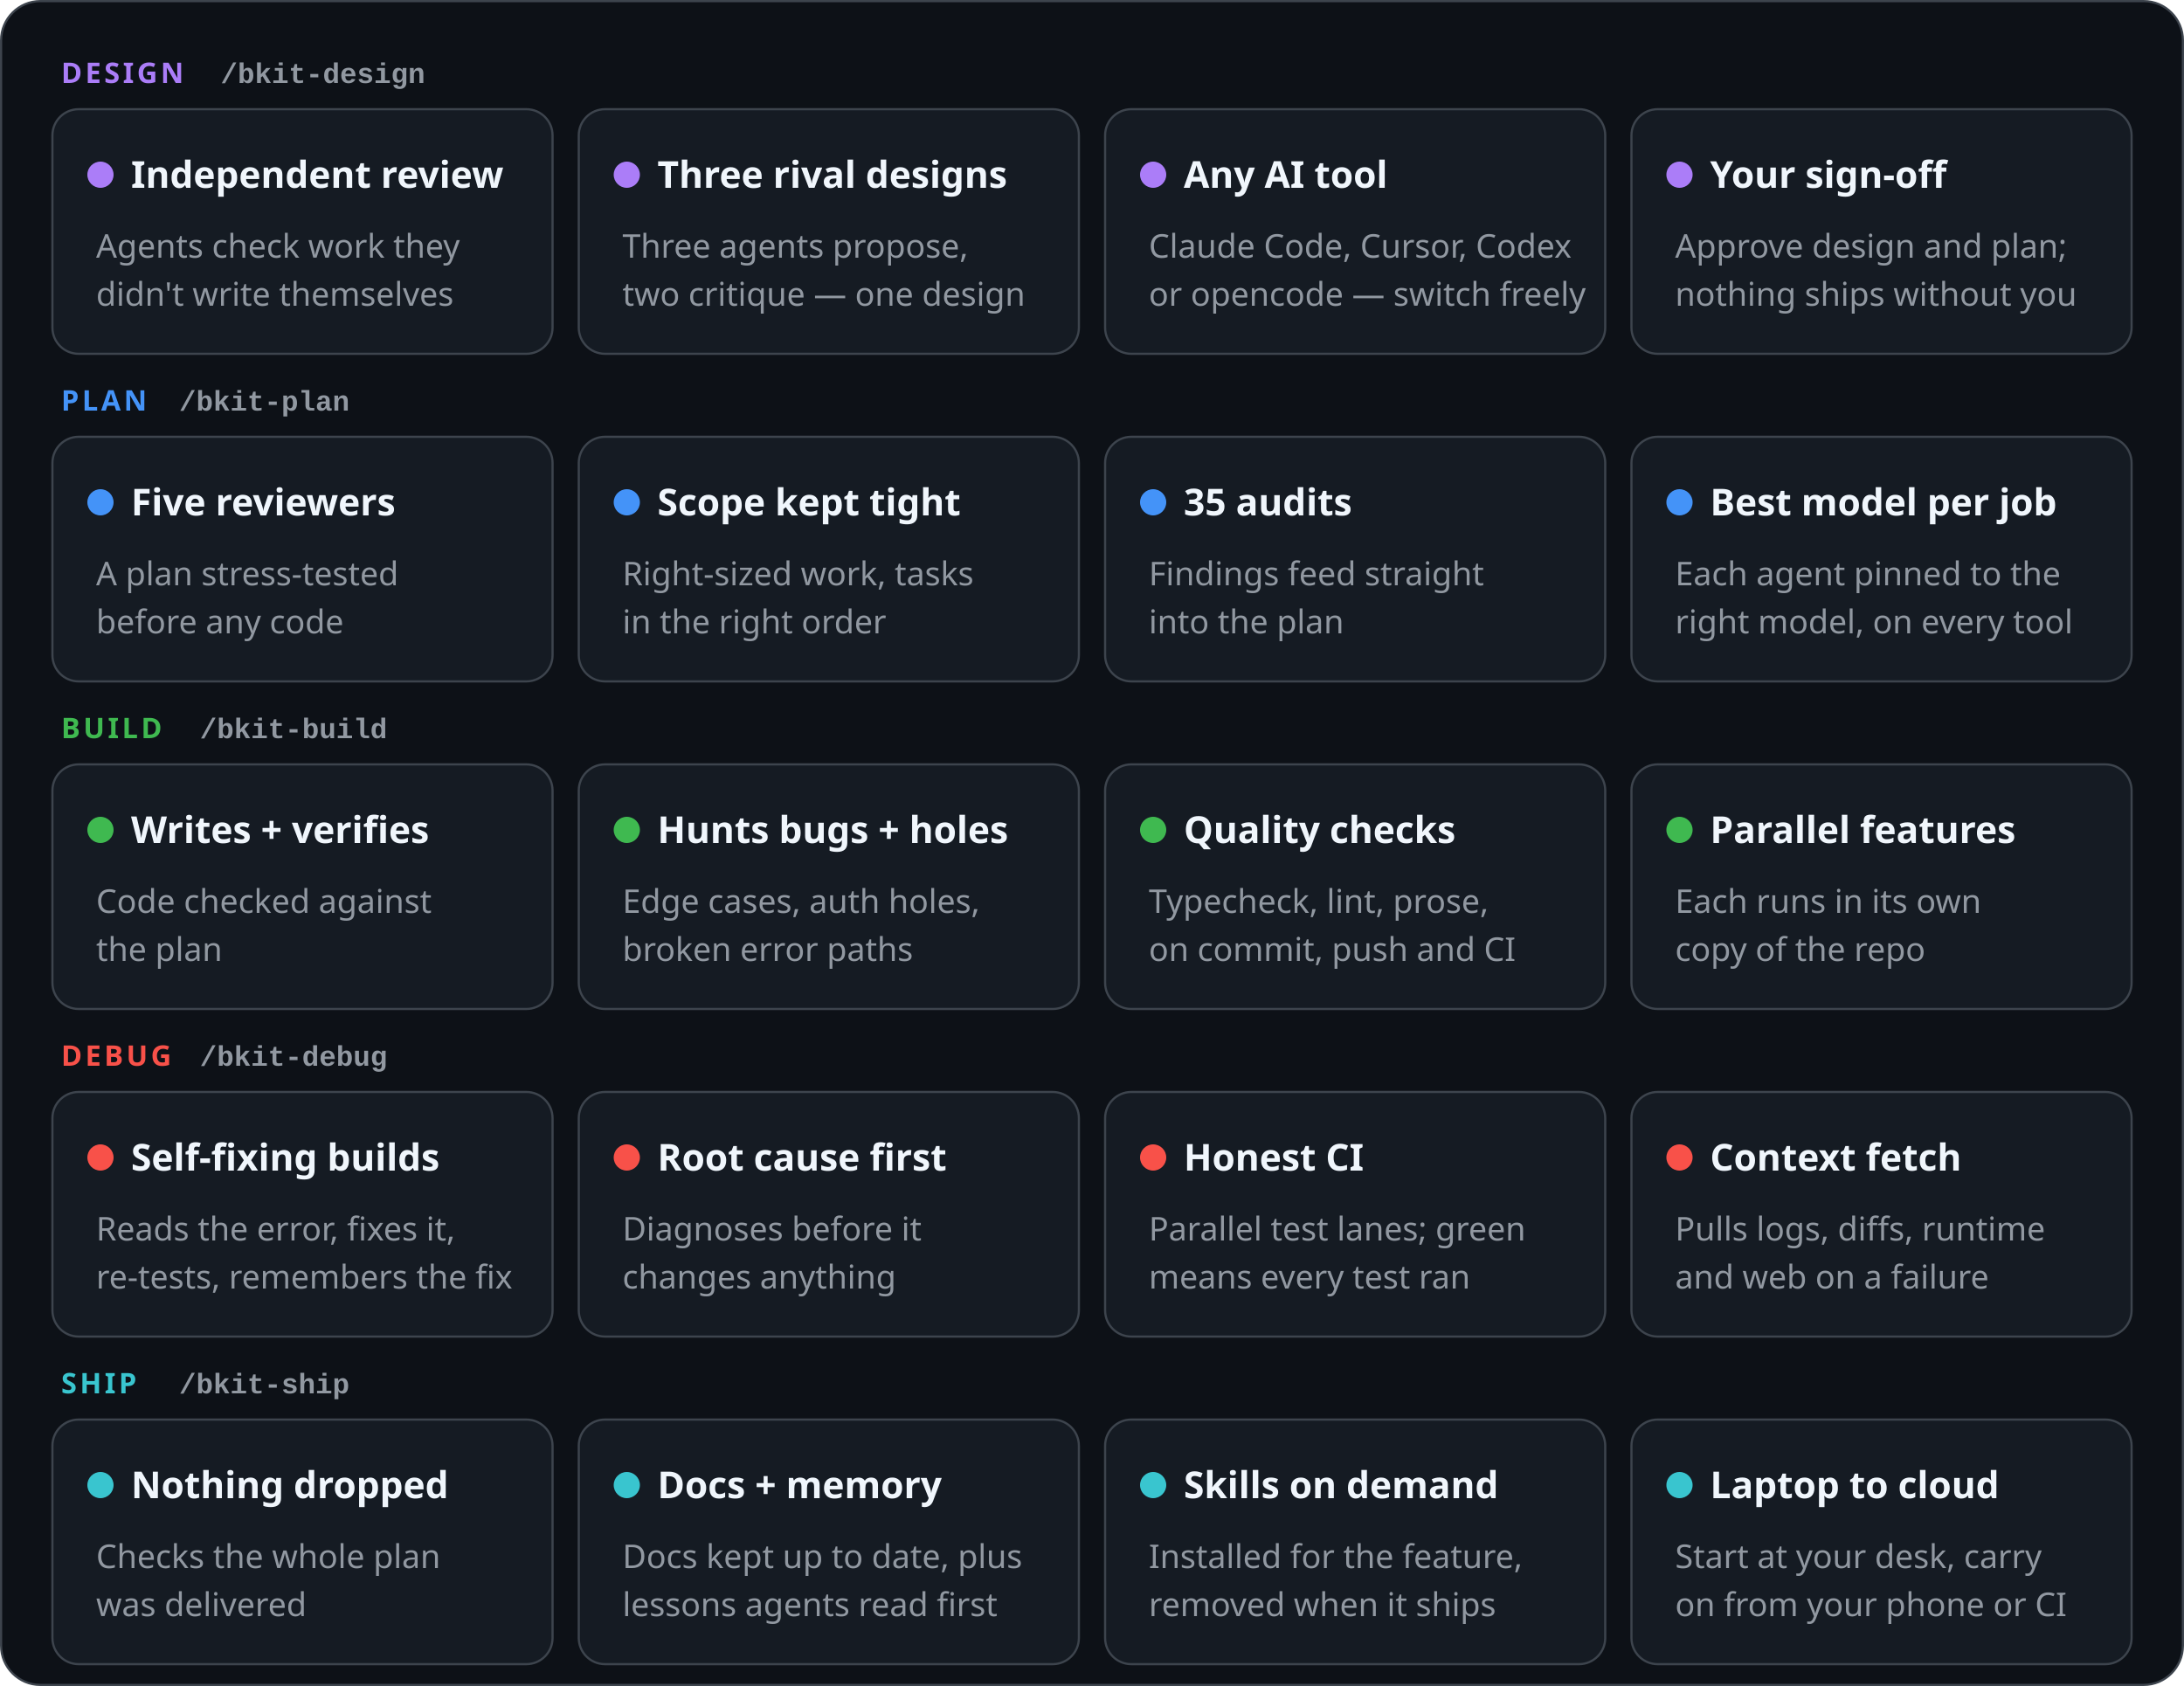
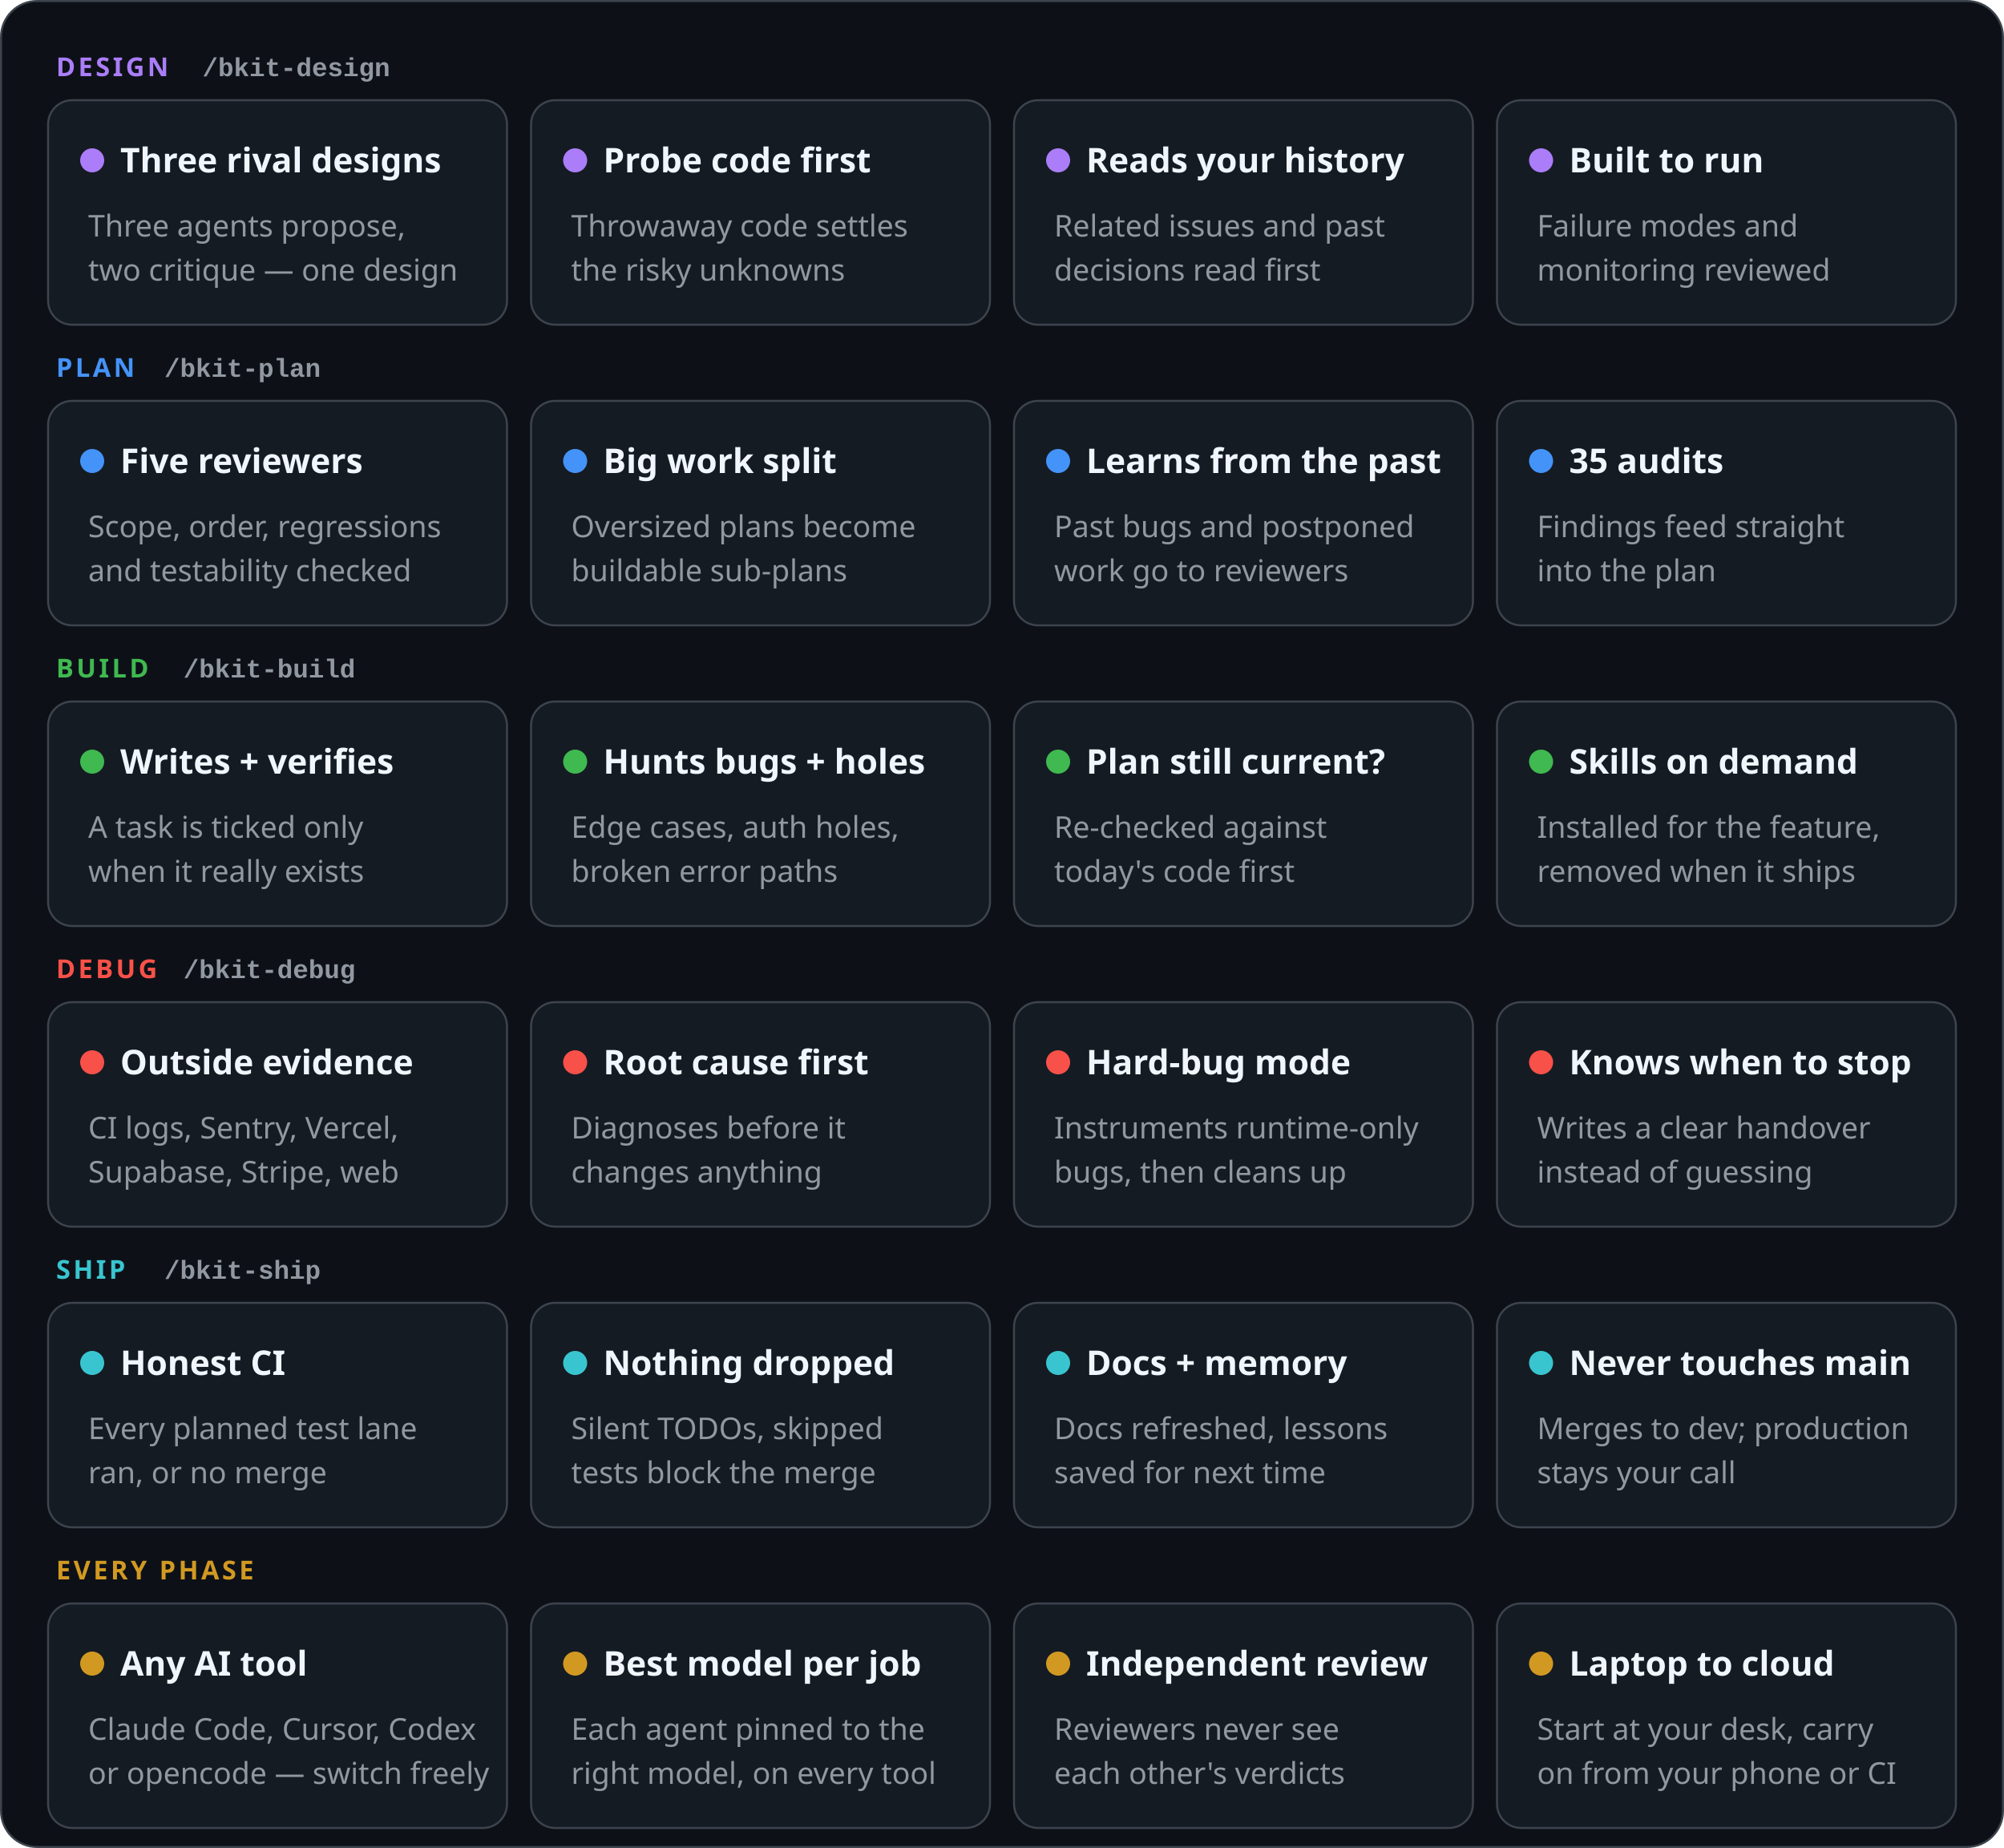
- <svg xmlns="http://www.w3.org/2000/svg" width="1000" height="772" viewBox="0 0 1000 772" role="img" aria-label="What ships with bkit, one coloured row per phase. Design: independent review, three rival designs, runs on any AI tool, your sign-off. Plan: five reviewers, scope kept tight, 35 audits, best model per job. Build: writes and verifies, hunts bugs and security holes, quality checks, parallel features. Debug: self-fixing builds, root cause first, honest CI, context fetch. Ship: nothing quietly dropped, docs and memory, skills on demand, laptop to cloud.">
-   <rect x="0.5" y="0.5" width="999" height="771" rx="18" fill="#0d1117" stroke="#3d444d" />
+ <svg xmlns="http://www.w3.org/2000/svg" width="1000" height="922" viewBox="0 0 1000 922" role="img" aria-label="What ships with bkit, one coloured row per phase. Design: three rival designs, probe code for the risky unknowns, reads your history, reviewed for failure modes. Plan: five reviewers, big work split up, learns from past bugs and postponed work, 35 audits. Build: writes and verifies, hunts bugs and security holes, checks the plan is still current, skills on demand. Debug: outside evidence from CI and your platforms, root cause first, hard-bug mode, knows when to stop. Ship: honest CI, nothing quietly dropped, docs and memory, never touches main. Every phase: any AI tool, best model per job, independent review, laptop to cloud.">
+   <rect x="0.5" y="0.5" width="999" height="921" rx="18" fill="#0d1117" stroke="#3d444d" />
  <text x="28" y="38" font-family="-apple-system, BlinkMacSystemFont, 'Segoe UI', 'Noto Sans', Helvetica, Arial, sans-serif" font-size="13" font-weight="700" fill="#ab7df8" text-anchor="start" letter-spacing="1.4">DESIGN</text>
  <text x="101" y="38" font-family="ui-monospace, SFMono-Regular, 'SF Mono', Menlo, Consolas, 'Liberation Mono', monospace" font-size="13" font-weight="600" fill="#9198a1" text-anchor="start">/bkit-design</text>
  <rect x="24" y="50" width="229" height="112" rx="12" fill="#151b23" stroke="#3d444d" />
  <circle cx="46" cy="80" r="6" fill="#ab7df8" />
-   <text x="60" y="86" font-family="-apple-system, BlinkMacSystemFont, 'Segoe UI', 'Noto Sans', Helvetica, Arial, sans-serif" font-size="17" font-weight="700" fill="#f0f6fc" text-anchor="start">Independent review</text>
-   <text x="44" y="118" font-family="-apple-system, BlinkMacSystemFont, 'Segoe UI', 'Noto Sans', Helvetica, Arial, sans-serif" font-size="15" font-weight="400" fill="#9198a1" text-anchor="start">Agents check work they</text>
-   <text x="44" y="140" font-family="-apple-system, BlinkMacSystemFont, 'Segoe UI', 'Noto Sans', Helvetica, Arial, sans-serif" font-size="15" font-weight="400" fill="#9198a1" text-anchor="start">didn't write themselves</text>
+   <text x="60" y="86" font-family="-apple-system, BlinkMacSystemFont, 'Segoe UI', 'Noto Sans', Helvetica, Arial, sans-serif" font-size="17" font-weight="700" fill="#f0f6fc" text-anchor="start">Three rival designs</text>
+   <text x="44" y="118" font-family="-apple-system, BlinkMacSystemFont, 'Segoe UI', 'Noto Sans', Helvetica, Arial, sans-serif" font-size="15" font-weight="400" fill="#9198a1" text-anchor="start">Three agents propose,</text>
+   <text x="44" y="140" font-family="-apple-system, BlinkMacSystemFont, 'Segoe UI', 'Noto Sans', Helvetica, Arial, sans-serif" font-size="15" font-weight="400" fill="#9198a1" text-anchor="start">two critique — one design</text>
  <rect x="265" y="50" width="229" height="112" rx="12" fill="#151b23" stroke="#3d444d" />
  <circle cx="287" cy="80" r="6" fill="#ab7df8" />
-   <text x="301" y="86" font-family="-apple-system, BlinkMacSystemFont, 'Segoe UI', 'Noto Sans', Helvetica, Arial, sans-serif" font-size="17" font-weight="700" fill="#f0f6fc" text-anchor="start">Three rival designs</text>
-   <text x="285" y="118" font-family="-apple-system, BlinkMacSystemFont, 'Segoe UI', 'Noto Sans', Helvetica, Arial, sans-serif" font-size="15" font-weight="400" fill="#9198a1" text-anchor="start">Three agents propose,</text>
-   <text x="285" y="140" font-family="-apple-system, BlinkMacSystemFont, 'Segoe UI', 'Noto Sans', Helvetica, Arial, sans-serif" font-size="15" font-weight="400" fill="#9198a1" text-anchor="start">two critique — one design</text>
+   <text x="301" y="86" font-family="-apple-system, BlinkMacSystemFont, 'Segoe UI', 'Noto Sans', Helvetica, Arial, sans-serif" font-size="17" font-weight="700" fill="#f0f6fc" text-anchor="start">Probe code first</text>
+   <text x="285" y="118" font-family="-apple-system, BlinkMacSystemFont, 'Segoe UI', 'Noto Sans', Helvetica, Arial, sans-serif" font-size="15" font-weight="400" fill="#9198a1" text-anchor="start">Throwaway code settles</text>
+   <text x="285" y="140" font-family="-apple-system, BlinkMacSystemFont, 'Segoe UI', 'Noto Sans', Helvetica, Arial, sans-serif" font-size="15" font-weight="400" fill="#9198a1" text-anchor="start">the risky unknowns</text>
  <rect x="506" y="50" width="229" height="112" rx="12" fill="#151b23" stroke="#3d444d" />
  <circle cx="528" cy="80" r="6" fill="#ab7df8" />
-   <text x="542" y="86" font-family="-apple-system, BlinkMacSystemFont, 'Segoe UI', 'Noto Sans', Helvetica, Arial, sans-serif" font-size="17" font-weight="700" fill="#f0f6fc" text-anchor="start">Any AI tool</text>
-   <text x="526" y="118" font-family="-apple-system, BlinkMacSystemFont, 'Segoe UI', 'Noto Sans', Helvetica, Arial, sans-serif" font-size="15" font-weight="400" fill="#9198a1" text-anchor="start">Claude Code, Cursor, Codex</text>
-   <text x="526" y="140" font-family="-apple-system, BlinkMacSystemFont, 'Segoe UI', 'Noto Sans', Helvetica, Arial, sans-serif" font-size="15" font-weight="400" fill="#9198a1" text-anchor="start">or opencode — switch freely</text>
+   <text x="542" y="86" font-family="-apple-system, BlinkMacSystemFont, 'Segoe UI', 'Noto Sans', Helvetica, Arial, sans-serif" font-size="17" font-weight="700" fill="#f0f6fc" text-anchor="start">Reads your history</text>
+   <text x="526" y="118" font-family="-apple-system, BlinkMacSystemFont, 'Segoe UI', 'Noto Sans', Helvetica, Arial, sans-serif" font-size="15" font-weight="400" fill="#9198a1" text-anchor="start">Related issues and past</text>
+   <text x="526" y="140" font-family="-apple-system, BlinkMacSystemFont, 'Segoe UI', 'Noto Sans', Helvetica, Arial, sans-serif" font-size="15" font-weight="400" fill="#9198a1" text-anchor="start">decisions read first</text>
  <rect x="747" y="50" width="229" height="112" rx="12" fill="#151b23" stroke="#3d444d" />
  <circle cx="769" cy="80" r="6" fill="#ab7df8" />
-   <text x="783" y="86" font-family="-apple-system, BlinkMacSystemFont, 'Segoe UI', 'Noto Sans', Helvetica, Arial, sans-serif" font-size="17" font-weight="700" fill="#f0f6fc" text-anchor="start">Your sign-off</text>
-   <text x="767" y="118" font-family="-apple-system, BlinkMacSystemFont, 'Segoe UI', 'Noto Sans', Helvetica, Arial, sans-serif" font-size="15" font-weight="400" fill="#9198a1" text-anchor="start">Approve design and plan;</text>
-   <text x="767" y="140" font-family="-apple-system, BlinkMacSystemFont, 'Segoe UI', 'Noto Sans', Helvetica, Arial, sans-serif" font-size="15" font-weight="400" fill="#9198a1" text-anchor="start">nothing ships without you</text>
+   <text x="783" y="86" font-family="-apple-system, BlinkMacSystemFont, 'Segoe UI', 'Noto Sans', Helvetica, Arial, sans-serif" font-size="17" font-weight="700" fill="#f0f6fc" text-anchor="start">Built to run</text>
+   <text x="767" y="118" font-family="-apple-system, BlinkMacSystemFont, 'Segoe UI', 'Noto Sans', Helvetica, Arial, sans-serif" font-size="15" font-weight="400" fill="#9198a1" text-anchor="start">Failure modes and</text>
+   <text x="767" y="140" font-family="-apple-system, BlinkMacSystemFont, 'Segoe UI', 'Noto Sans', Helvetica, Arial, sans-serif" font-size="15" font-weight="400" fill="#9198a1" text-anchor="start">monitoring reviewed</text>
  <text x="28" y="188" font-family="-apple-system, BlinkMacSystemFont, 'Segoe UI', 'Noto Sans', Helvetica, Arial, sans-serif" font-size="13" font-weight="700" fill="#4493f8" text-anchor="start" letter-spacing="1.4">PLAN</text>
  <text x="82" y="188" font-family="ui-monospace, SFMono-Regular, 'SF Mono', Menlo, Consolas, 'Liberation Mono', monospace" font-size="13" font-weight="600" fill="#9198a1" text-anchor="start">/bkit-plan</text>
  <rect x="24" y="200" width="229" height="112" rx="12" fill="#151b23" stroke="#3d444d" />
  <circle cx="46" cy="230" r="6" fill="#4493f8" />
  <text x="60" y="236" font-family="-apple-system, BlinkMacSystemFont, 'Segoe UI', 'Noto Sans', Helvetica, Arial, sans-serif" font-size="17" font-weight="700" fill="#f0f6fc" text-anchor="start">Five reviewers</text>
-   <text x="44" y="268" font-family="-apple-system, BlinkMacSystemFont, 'Segoe UI', 'Noto Sans', Helvetica, Arial, sans-serif" font-size="15" font-weight="400" fill="#9198a1" text-anchor="start">A plan stress-tested</text>
-   <text x="44" y="290" font-family="-apple-system, BlinkMacSystemFont, 'Segoe UI', 'Noto Sans', Helvetica, Arial, sans-serif" font-size="15" font-weight="400" fill="#9198a1" text-anchor="start">before any code</text>
+   <text x="44" y="268" font-family="-apple-system, BlinkMacSystemFont, 'Segoe UI', 'Noto Sans', Helvetica, Arial, sans-serif" font-size="15" font-weight="400" fill="#9198a1" text-anchor="start">Scope, order, regressions</text>
+   <text x="44" y="290" font-family="-apple-system, BlinkMacSystemFont, 'Segoe UI', 'Noto Sans', Helvetica, Arial, sans-serif" font-size="15" font-weight="400" fill="#9198a1" text-anchor="start">and testability checked</text>
  <rect x="265" y="200" width="229" height="112" rx="12" fill="#151b23" stroke="#3d444d" />
  <circle cx="287" cy="230" r="6" fill="#4493f8" />
-   <text x="301" y="236" font-family="-apple-system, BlinkMacSystemFont, 'Segoe UI', 'Noto Sans', Helvetica, Arial, sans-serif" font-size="17" font-weight="700" fill="#f0f6fc" text-anchor="start">Scope kept tight</text>
-   <text x="285" y="268" font-family="-apple-system, BlinkMacSystemFont, 'Segoe UI', 'Noto Sans', Helvetica, Arial, sans-serif" font-size="15" font-weight="400" fill="#9198a1" text-anchor="start">Right-sized work, tasks</text>
-   <text x="285" y="290" font-family="-apple-system, BlinkMacSystemFont, 'Segoe UI', 'Noto Sans', Helvetica, Arial, sans-serif" font-size="15" font-weight="400" fill="#9198a1" text-anchor="start">in the right order</text>
+   <text x="301" y="236" font-family="-apple-system, BlinkMacSystemFont, 'Segoe UI', 'Noto Sans', Helvetica, Arial, sans-serif" font-size="17" font-weight="700" fill="#f0f6fc" text-anchor="start">Big work split</text>
+   <text x="285" y="268" font-family="-apple-system, BlinkMacSystemFont, 'Segoe UI', 'Noto Sans', Helvetica, Arial, sans-serif" font-size="15" font-weight="400" fill="#9198a1" text-anchor="start">Oversized plans become</text>
+   <text x="285" y="290" font-family="-apple-system, BlinkMacSystemFont, 'Segoe UI', 'Noto Sans', Helvetica, Arial, sans-serif" font-size="15" font-weight="400" fill="#9198a1" text-anchor="start">buildable sub-plans</text>
  <rect x="506" y="200" width="229" height="112" rx="12" fill="#151b23" stroke="#3d444d" />
  <circle cx="528" cy="230" r="6" fill="#4493f8" />
-   <text x="542" y="236" font-family="-apple-system, BlinkMacSystemFont, 'Segoe UI', 'Noto Sans', Helvetica, Arial, sans-serif" font-size="17" font-weight="700" fill="#f0f6fc" text-anchor="start">35 audits</text>
-   <text x="526" y="268" font-family="-apple-system, BlinkMacSystemFont, 'Segoe UI', 'Noto Sans', Helvetica, Arial, sans-serif" font-size="15" font-weight="400" fill="#9198a1" text-anchor="start">Findings feed straight</text>
-   <text x="526" y="290" font-family="-apple-system, BlinkMacSystemFont, 'Segoe UI', 'Noto Sans', Helvetica, Arial, sans-serif" font-size="15" font-weight="400" fill="#9198a1" text-anchor="start">into the plan</text>
+   <text x="542" y="236" font-family="-apple-system, BlinkMacSystemFont, 'Segoe UI', 'Noto Sans', Helvetica, Arial, sans-serif" font-size="17" font-weight="700" fill="#f0f6fc" text-anchor="start">Learns from the past</text>
+   <text x="526" y="268" font-family="-apple-system, BlinkMacSystemFont, 'Segoe UI', 'Noto Sans', Helvetica, Arial, sans-serif" font-size="15" font-weight="400" fill="#9198a1" text-anchor="start">Past bugs and postponed</text>
+   <text x="526" y="290" font-family="-apple-system, BlinkMacSystemFont, 'Segoe UI', 'Noto Sans', Helvetica, Arial, sans-serif" font-size="15" font-weight="400" fill="#9198a1" text-anchor="start">work go to reviewers</text>
  <rect x="747" y="200" width="229" height="112" rx="12" fill="#151b23" stroke="#3d444d" />
  <circle cx="769" cy="230" r="6" fill="#4493f8" />
-   <text x="783" y="236" font-family="-apple-system, BlinkMacSystemFont, 'Segoe UI', 'Noto Sans', Helvetica, Arial, sans-serif" font-size="17" font-weight="700" fill="#f0f6fc" text-anchor="start">Best model per job</text>
-   <text x="767" y="268" font-family="-apple-system, BlinkMacSystemFont, 'Segoe UI', 'Noto Sans', Helvetica, Arial, sans-serif" font-size="15" font-weight="400" fill="#9198a1" text-anchor="start">Each agent pinned to the</text>
-   <text x="767" y="290" font-family="-apple-system, BlinkMacSystemFont, 'Segoe UI', 'Noto Sans', Helvetica, Arial, sans-serif" font-size="15" font-weight="400" fill="#9198a1" text-anchor="start">right model, on every tool</text>
+   <text x="783" y="236" font-family="-apple-system, BlinkMacSystemFont, 'Segoe UI', 'Noto Sans', Helvetica, Arial, sans-serif" font-size="17" font-weight="700" fill="#f0f6fc" text-anchor="start">35 audits</text>
+   <text x="767" y="268" font-family="-apple-system, BlinkMacSystemFont, 'Segoe UI', 'Noto Sans', Helvetica, Arial, sans-serif" font-size="15" font-weight="400" fill="#9198a1" text-anchor="start">Findings feed straight</text>
+   <text x="767" y="290" font-family="-apple-system, BlinkMacSystemFont, 'Segoe UI', 'Noto Sans', Helvetica, Arial, sans-serif" font-size="15" font-weight="400" fill="#9198a1" text-anchor="start">into the plan</text>
  <text x="28" y="338" font-family="-apple-system, BlinkMacSystemFont, 'Segoe UI', 'Noto Sans', Helvetica, Arial, sans-serif" font-size="13" font-weight="700" fill="#3fb950" text-anchor="start" letter-spacing="1.4">BUILD</text>
  <text x="91.5" y="338" font-family="ui-monospace, SFMono-Regular, 'SF Mono', Menlo, Consolas, 'Liberation Mono', monospace" font-size="13" font-weight="600" fill="#9198a1" text-anchor="start">/bkit-build</text>
  <rect x="24" y="350" width="229" height="112" rx="12" fill="#151b23" stroke="#3d444d" />
  <circle cx="46" cy="380" r="6" fill="#3fb950" />
  <text x="60" y="386" font-family="-apple-system, BlinkMacSystemFont, 'Segoe UI', 'Noto Sans', Helvetica, Arial, sans-serif" font-size="17" font-weight="700" fill="#f0f6fc" text-anchor="start">Writes + verifies</text>
-   <text x="44" y="418" font-family="-apple-system, BlinkMacSystemFont, 'Segoe UI', 'Noto Sans', Helvetica, Arial, sans-serif" font-size="15" font-weight="400" fill="#9198a1" text-anchor="start">Code checked against</text>
-   <text x="44" y="440" font-family="-apple-system, BlinkMacSystemFont, 'Segoe UI', 'Noto Sans', Helvetica, Arial, sans-serif" font-size="15" font-weight="400" fill="#9198a1" text-anchor="start">the plan</text>
+   <text x="44" y="418" font-family="-apple-system, BlinkMacSystemFont, 'Segoe UI', 'Noto Sans', Helvetica, Arial, sans-serif" font-size="15" font-weight="400" fill="#9198a1" text-anchor="start">A task is ticked only</text>
+   <text x="44" y="440" font-family="-apple-system, BlinkMacSystemFont, 'Segoe UI', 'Noto Sans', Helvetica, Arial, sans-serif" font-size="15" font-weight="400" fill="#9198a1" text-anchor="start">when it really exists</text>
  <rect x="265" y="350" width="229" height="112" rx="12" fill="#151b23" stroke="#3d444d" />
  <circle cx="287" cy="380" r="6" fill="#3fb950" />
  <text x="301" y="386" font-family="-apple-system, BlinkMacSystemFont, 'Segoe UI', 'Noto Sans', Helvetica, Arial, sans-serif" font-size="17" font-weight="700" fill="#f0f6fc" text-anchor="start">Hunts bugs + holes</text>
  <text x="285" y="418" font-family="-apple-system, BlinkMacSystemFont, 'Segoe UI', 'Noto Sans', Helvetica, Arial, sans-serif" font-size="15" font-weight="400" fill="#9198a1" text-anchor="start">Edge cases, auth holes,</text>
  <text x="285" y="440" font-family="-apple-system, BlinkMacSystemFont, 'Segoe UI', 'Noto Sans', Helvetica, Arial, sans-serif" font-size="15" font-weight="400" fill="#9198a1" text-anchor="start">broken error paths</text>
  <rect x="506" y="350" width="229" height="112" rx="12" fill="#151b23" stroke="#3d444d" />
  <circle cx="528" cy="380" r="6" fill="#3fb950" />
-   <text x="542" y="386" font-family="-apple-system, BlinkMacSystemFont, 'Segoe UI', 'Noto Sans', Helvetica, Arial, sans-serif" font-size="17" font-weight="700" fill="#f0f6fc" text-anchor="start">Quality checks</text>
-   <text x="526" y="418" font-family="-apple-system, BlinkMacSystemFont, 'Segoe UI', 'Noto Sans', Helvetica, Arial, sans-serif" font-size="15" font-weight="400" fill="#9198a1" text-anchor="start">Typecheck, lint, prose,</text>
-   <text x="526" y="440" font-family="-apple-system, BlinkMacSystemFont, 'Segoe UI', 'Noto Sans', Helvetica, Arial, sans-serif" font-size="15" font-weight="400" fill="#9198a1" text-anchor="start">on commit, push and CI</text>
+   <text x="542" y="386" font-family="-apple-system, BlinkMacSystemFont, 'Segoe UI', 'Noto Sans', Helvetica, Arial, sans-serif" font-size="17" font-weight="700" fill="#f0f6fc" text-anchor="start">Plan still current?</text>
+   <text x="526" y="418" font-family="-apple-system, BlinkMacSystemFont, 'Segoe UI', 'Noto Sans', Helvetica, Arial, sans-serif" font-size="15" font-weight="400" fill="#9198a1" text-anchor="start">Re-checked against</text>
+   <text x="526" y="440" font-family="-apple-system, BlinkMacSystemFont, 'Segoe UI', 'Noto Sans', Helvetica, Arial, sans-serif" font-size="15" font-weight="400" fill="#9198a1" text-anchor="start">today's code first</text>
  <rect x="747" y="350" width="229" height="112" rx="12" fill="#151b23" stroke="#3d444d" />
  <circle cx="769" cy="380" r="6" fill="#3fb950" />
-   <text x="783" y="386" font-family="-apple-system, BlinkMacSystemFont, 'Segoe UI', 'Noto Sans', Helvetica, Arial, sans-serif" font-size="17" font-weight="700" fill="#f0f6fc" text-anchor="start">Parallel features</text>
-   <text x="767" y="418" font-family="-apple-system, BlinkMacSystemFont, 'Segoe UI', 'Noto Sans', Helvetica, Arial, sans-serif" font-size="15" font-weight="400" fill="#9198a1" text-anchor="start">Each runs in its own</text>
-   <text x="767" y="440" font-family="-apple-system, BlinkMacSystemFont, 'Segoe UI', 'Noto Sans', Helvetica, Arial, sans-serif" font-size="15" font-weight="400" fill="#9198a1" text-anchor="start">copy of the repo</text>
+   <text x="783" y="386" font-family="-apple-system, BlinkMacSystemFont, 'Segoe UI', 'Noto Sans', Helvetica, Arial, sans-serif" font-size="17" font-weight="700" fill="#f0f6fc" text-anchor="start">Skills on demand</text>
+   <text x="767" y="418" font-family="-apple-system, BlinkMacSystemFont, 'Segoe UI', 'Noto Sans', Helvetica, Arial, sans-serif" font-size="15" font-weight="400" fill="#9198a1" text-anchor="start">Installed for the feature,</text>
+   <text x="767" y="440" font-family="-apple-system, BlinkMacSystemFont, 'Segoe UI', 'Noto Sans', Helvetica, Arial, sans-serif" font-size="15" font-weight="400" fill="#9198a1" text-anchor="start">removed when it ships</text>
  <text x="28" y="488" font-family="-apple-system, BlinkMacSystemFont, 'Segoe UI', 'Noto Sans', Helvetica, Arial, sans-serif" font-size="13" font-weight="700" fill="#f85149" text-anchor="start" letter-spacing="1.4">DEBUG</text>
  <text x="91.5" y="488" font-family="ui-monospace, SFMono-Regular, 'SF Mono', Menlo, Consolas, 'Liberation Mono', monospace" font-size="13" font-weight="600" fill="#9198a1" text-anchor="start">/bkit-debug</text>
  <rect x="24" y="500" width="229" height="112" rx="12" fill="#151b23" stroke="#3d444d" />
  <circle cx="46" cy="530" r="6" fill="#f85149" />
-   <text x="60" y="536" font-family="-apple-system, BlinkMacSystemFont, 'Segoe UI', 'Noto Sans', Helvetica, Arial, sans-serif" font-size="17" font-weight="700" fill="#f0f6fc" text-anchor="start">Self-fixing builds</text>
-   <text x="44" y="568" font-family="-apple-system, BlinkMacSystemFont, 'Segoe UI', 'Noto Sans', Helvetica, Arial, sans-serif" font-size="15" font-weight="400" fill="#9198a1" text-anchor="start">Reads the error, fixes it,</text>
-   <text x="44" y="590" font-family="-apple-system, BlinkMacSystemFont, 'Segoe UI', 'Noto Sans', Helvetica, Arial, sans-serif" font-size="15" font-weight="400" fill="#9198a1" text-anchor="start">re-tests, remembers the fix</text>
+   <text x="60" y="536" font-family="-apple-system, BlinkMacSystemFont, 'Segoe UI', 'Noto Sans', Helvetica, Arial, sans-serif" font-size="17" font-weight="700" fill="#f0f6fc" text-anchor="start">Outside evidence</text>
+   <text x="44" y="568" font-family="-apple-system, BlinkMacSystemFont, 'Segoe UI', 'Noto Sans', Helvetica, Arial, sans-serif" font-size="15" font-weight="400" fill="#9198a1" text-anchor="start">CI logs, Sentry, Vercel,</text>
+   <text x="44" y="590" font-family="-apple-system, BlinkMacSystemFont, 'Segoe UI', 'Noto Sans', Helvetica, Arial, sans-serif" font-size="15" font-weight="400" fill="#9198a1" text-anchor="start">Supabase, Stripe, web</text>
  <rect x="265" y="500" width="229" height="112" rx="12" fill="#151b23" stroke="#3d444d" />
  <circle cx="287" cy="530" r="6" fill="#f85149" />
  <text x="301" y="536" font-family="-apple-system, BlinkMacSystemFont, 'Segoe UI', 'Noto Sans', Helvetica, Arial, sans-serif" font-size="17" font-weight="700" fill="#f0f6fc" text-anchor="start">Root cause first</text>
  <text x="285" y="568" font-family="-apple-system, BlinkMacSystemFont, 'Segoe UI', 'Noto Sans', Helvetica, Arial, sans-serif" font-size="15" font-weight="400" fill="#9198a1" text-anchor="start">Diagnoses before it</text>
  <text x="285" y="590" font-family="-apple-system, BlinkMacSystemFont, 'Segoe UI', 'Noto Sans', Helvetica, Arial, sans-serif" font-size="15" font-weight="400" fill="#9198a1" text-anchor="start">changes anything</text>
  <rect x="506" y="500" width="229" height="112" rx="12" fill="#151b23" stroke="#3d444d" />
  <circle cx="528" cy="530" r="6" fill="#f85149" />
-   <text x="542" y="536" font-family="-apple-system, BlinkMacSystemFont, 'Segoe UI', 'Noto Sans', Helvetica, Arial, sans-serif" font-size="17" font-weight="700" fill="#f0f6fc" text-anchor="start">Honest CI</text>
-   <text x="526" y="568" font-family="-apple-system, BlinkMacSystemFont, 'Segoe UI', 'Noto Sans', Helvetica, Arial, sans-serif" font-size="15" font-weight="400" fill="#9198a1" text-anchor="start">Parallel test lanes; green</text>
-   <text x="526" y="590" font-family="-apple-system, BlinkMacSystemFont, 'Segoe UI', 'Noto Sans', Helvetica, Arial, sans-serif" font-size="15" font-weight="400" fill="#9198a1" text-anchor="start">means every test ran</text>
+   <text x="542" y="536" font-family="-apple-system, BlinkMacSystemFont, 'Segoe UI', 'Noto Sans', Helvetica, Arial, sans-serif" font-size="17" font-weight="700" fill="#f0f6fc" text-anchor="start">Hard-bug mode</text>
+   <text x="526" y="568" font-family="-apple-system, BlinkMacSystemFont, 'Segoe UI', 'Noto Sans', Helvetica, Arial, sans-serif" font-size="15" font-weight="400" fill="#9198a1" text-anchor="start">Instruments runtime-only</text>
+   <text x="526" y="590" font-family="-apple-system, BlinkMacSystemFont, 'Segoe UI', 'Noto Sans', Helvetica, Arial, sans-serif" font-size="15" font-weight="400" fill="#9198a1" text-anchor="start">bugs, then cleans up</text>
  <rect x="747" y="500" width="229" height="112" rx="12" fill="#151b23" stroke="#3d444d" />
  <circle cx="769" cy="530" r="6" fill="#f85149" />
-   <text x="783" y="536" font-family="-apple-system, BlinkMacSystemFont, 'Segoe UI', 'Noto Sans', Helvetica, Arial, sans-serif" font-size="17" font-weight="700" fill="#f0f6fc" text-anchor="start">Context fetch</text>
-   <text x="767" y="568" font-family="-apple-system, BlinkMacSystemFont, 'Segoe UI', 'Noto Sans', Helvetica, Arial, sans-serif" font-size="15" font-weight="400" fill="#9198a1" text-anchor="start">Pulls logs, diffs, runtime</text>
-   <text x="767" y="590" font-family="-apple-system, BlinkMacSystemFont, 'Segoe UI', 'Noto Sans', Helvetica, Arial, sans-serif" font-size="15" font-weight="400" fill="#9198a1" text-anchor="start">and web on a failure</text>
+   <text x="783" y="536" font-family="-apple-system, BlinkMacSystemFont, 'Segoe UI', 'Noto Sans', Helvetica, Arial, sans-serif" font-size="17" font-weight="700" fill="#f0f6fc" text-anchor="start">Knows when to stop</text>
+   <text x="767" y="568" font-family="-apple-system, BlinkMacSystemFont, 'Segoe UI', 'Noto Sans', Helvetica, Arial, sans-serif" font-size="15" font-weight="400" fill="#9198a1" text-anchor="start">Writes a clear handover</text>
+   <text x="767" y="590" font-family="-apple-system, BlinkMacSystemFont, 'Segoe UI', 'Noto Sans', Helvetica, Arial, sans-serif" font-size="15" font-weight="400" fill="#9198a1" text-anchor="start">instead of guessing</text>
  <text x="28" y="638" font-family="-apple-system, BlinkMacSystemFont, 'Segoe UI', 'Noto Sans', Helvetica, Arial, sans-serif" font-size="13" font-weight="700" fill="#39c5cf" text-anchor="start" letter-spacing="1.4">SHIP</text>
  <text x="82" y="638" font-family="ui-monospace, SFMono-Regular, 'SF Mono', Menlo, Consolas, 'Liberation Mono', monospace" font-size="13" font-weight="600" fill="#9198a1" text-anchor="start">/bkit-ship</text>
  <rect x="24" y="650" width="229" height="112" rx="12" fill="#151b23" stroke="#3d444d" />
  <circle cx="46" cy="680" r="6" fill="#39c5cf" />
-   <text x="60" y="686" font-family="-apple-system, BlinkMacSystemFont, 'Segoe UI', 'Noto Sans', Helvetica, Arial, sans-serif" font-size="17" font-weight="700" fill="#f0f6fc" text-anchor="start">Nothing dropped</text>
-   <text x="44" y="718" font-family="-apple-system, BlinkMacSystemFont, 'Segoe UI', 'Noto Sans', Helvetica, Arial, sans-serif" font-size="15" font-weight="400" fill="#9198a1" text-anchor="start">Checks the whole plan</text>
-   <text x="44" y="740" font-family="-apple-system, BlinkMacSystemFont, 'Segoe UI', 'Noto Sans', Helvetica, Arial, sans-serif" font-size="15" font-weight="400" fill="#9198a1" text-anchor="start">was delivered</text>
+   <text x="60" y="686" font-family="-apple-system, BlinkMacSystemFont, 'Segoe UI', 'Noto Sans', Helvetica, Arial, sans-serif" font-size="17" font-weight="700" fill="#f0f6fc" text-anchor="start">Honest CI</text>
+   <text x="44" y="718" font-family="-apple-system, BlinkMacSystemFont, 'Segoe UI', 'Noto Sans', Helvetica, Arial, sans-serif" font-size="15" font-weight="400" fill="#9198a1" text-anchor="start">Every planned test lane</text>
+   <text x="44" y="740" font-family="-apple-system, BlinkMacSystemFont, 'Segoe UI', 'Noto Sans', Helvetica, Arial, sans-serif" font-size="15" font-weight="400" fill="#9198a1" text-anchor="start">ran, or no merge</text>
  <rect x="265" y="650" width="229" height="112" rx="12" fill="#151b23" stroke="#3d444d" />
  <circle cx="287" cy="680" r="6" fill="#39c5cf" />
-   <text x="301" y="686" font-family="-apple-system, BlinkMacSystemFont, 'Segoe UI', 'Noto Sans', Helvetica, Arial, sans-serif" font-size="17" font-weight="700" fill="#f0f6fc" text-anchor="start">Docs + memory</text>
-   <text x="285" y="718" font-family="-apple-system, BlinkMacSystemFont, 'Segoe UI', 'Noto Sans', Helvetica, Arial, sans-serif" font-size="15" font-weight="400" fill="#9198a1" text-anchor="start">Docs kept up to date, plus</text>
-   <text x="285" y="740" font-family="-apple-system, BlinkMacSystemFont, 'Segoe UI', 'Noto Sans', Helvetica, Arial, sans-serif" font-size="15" font-weight="400" fill="#9198a1" text-anchor="start">lessons agents read first</text>
+   <text x="301" y="686" font-family="-apple-system, BlinkMacSystemFont, 'Segoe UI', 'Noto Sans', Helvetica, Arial, sans-serif" font-size="17" font-weight="700" fill="#f0f6fc" text-anchor="start">Nothing dropped</text>
+   <text x="285" y="718" font-family="-apple-system, BlinkMacSystemFont, 'Segoe UI', 'Noto Sans', Helvetica, Arial, sans-serif" font-size="15" font-weight="400" fill="#9198a1" text-anchor="start">Silent TODOs, skipped</text>
+   <text x="285" y="740" font-family="-apple-system, BlinkMacSystemFont, 'Segoe UI', 'Noto Sans', Helvetica, Arial, sans-serif" font-size="15" font-weight="400" fill="#9198a1" text-anchor="start">tests block the merge</text>
  <rect x="506" y="650" width="229" height="112" rx="12" fill="#151b23" stroke="#3d444d" />
  <circle cx="528" cy="680" r="6" fill="#39c5cf" />
-   <text x="542" y="686" font-family="-apple-system, BlinkMacSystemFont, 'Segoe UI', 'Noto Sans', Helvetica, Arial, sans-serif" font-size="17" font-weight="700" fill="#f0f6fc" text-anchor="start">Skills on demand</text>
-   <text x="526" y="718" font-family="-apple-system, BlinkMacSystemFont, 'Segoe UI', 'Noto Sans', Helvetica, Arial, sans-serif" font-size="15" font-weight="400" fill="#9198a1" text-anchor="start">Installed for the feature,</text>
-   <text x="526" y="740" font-family="-apple-system, BlinkMacSystemFont, 'Segoe UI', 'Noto Sans', Helvetica, Arial, sans-serif" font-size="15" font-weight="400" fill="#9198a1" text-anchor="start">removed when it ships</text>
+   <text x="542" y="686" font-family="-apple-system, BlinkMacSystemFont, 'Segoe UI', 'Noto Sans', Helvetica, Arial, sans-serif" font-size="17" font-weight="700" fill="#f0f6fc" text-anchor="start">Docs + memory</text>
+   <text x="526" y="718" font-family="-apple-system, BlinkMacSystemFont, 'Segoe UI', 'Noto Sans', Helvetica, Arial, sans-serif" font-size="15" font-weight="400" fill="#9198a1" text-anchor="start">Docs refreshed, lessons</text>
+   <text x="526" y="740" font-family="-apple-system, BlinkMacSystemFont, 'Segoe UI', 'Noto Sans', Helvetica, Arial, sans-serif" font-size="15" font-weight="400" fill="#9198a1" text-anchor="start">saved for next time</text>
  <rect x="747" y="650" width="229" height="112" rx="12" fill="#151b23" stroke="#3d444d" />
  <circle cx="769" cy="680" r="6" fill="#39c5cf" />
-   <text x="783" y="686" font-family="-apple-system, BlinkMacSystemFont, 'Segoe UI', 'Noto Sans', Helvetica, Arial, sans-serif" font-size="17" font-weight="700" fill="#f0f6fc" text-anchor="start">Laptop to cloud</text>
-   <text x="767" y="718" font-family="-apple-system, BlinkMacSystemFont, 'Segoe UI', 'Noto Sans', Helvetica, Arial, sans-serif" font-size="15" font-weight="400" fill="#9198a1" text-anchor="start">Start at your desk, carry</text>
-   <text x="767" y="740" font-family="-apple-system, BlinkMacSystemFont, 'Segoe UI', 'Noto Sans', Helvetica, Arial, sans-serif" font-size="15" font-weight="400" fill="#9198a1" text-anchor="start">on from your phone or CI</text>
+   <text x="783" y="686" font-family="-apple-system, BlinkMacSystemFont, 'Segoe UI', 'Noto Sans', Helvetica, Arial, sans-serif" font-size="17" font-weight="700" fill="#f0f6fc" text-anchor="start">Never touches main</text>
+   <text x="767" y="718" font-family="-apple-system, BlinkMacSystemFont, 'Segoe UI', 'Noto Sans', Helvetica, Arial, sans-serif" font-size="15" font-weight="400" fill="#9198a1" text-anchor="start">Merges to dev; production</text>
+   <text x="767" y="740" font-family="-apple-system, BlinkMacSystemFont, 'Segoe UI', 'Noto Sans', Helvetica, Arial, sans-serif" font-size="15" font-weight="400" fill="#9198a1" text-anchor="start">stays your call</text>
+   <text x="28" y="788" font-family="-apple-system, BlinkMacSystemFont, 'Segoe UI', 'Noto Sans', Helvetica, Arial, sans-serif" font-size="13" font-weight="700" fill="#d29922" text-anchor="start" letter-spacing="1.4">EVERY PHASE</text>
+   <text x="148.5" y="788" font-family="ui-monospace, SFMono-Regular, 'SF Mono', Menlo, Consolas, 'Liberation Mono', monospace" font-size="13" font-weight="600" fill="#9198a1" text-anchor="start" />
+   <rect x="24" y="800" width="229" height="112" rx="12" fill="#151b23" stroke="#3d444d" />
+   <circle cx="46" cy="830" r="6" fill="#d29922" />
+   <text x="60" y="836" font-family="-apple-system, BlinkMacSystemFont, 'Segoe UI', 'Noto Sans', Helvetica, Arial, sans-serif" font-size="17" font-weight="700" fill="#f0f6fc" text-anchor="start">Any AI tool</text>
+   <text x="44" y="868" font-family="-apple-system, BlinkMacSystemFont, 'Segoe UI', 'Noto Sans', Helvetica, Arial, sans-serif" font-size="15" font-weight="400" fill="#9198a1" text-anchor="start">Claude Code, Cursor, Codex</text>
+   <text x="44" y="890" font-family="-apple-system, BlinkMacSystemFont, 'Segoe UI', 'Noto Sans', Helvetica, Arial, sans-serif" font-size="15" font-weight="400" fill="#9198a1" text-anchor="start">or opencode — switch freely</text>
+   <rect x="265" y="800" width="229" height="112" rx="12" fill="#151b23" stroke="#3d444d" />
+   <circle cx="287" cy="830" r="6" fill="#d29922" />
+   <text x="301" y="836" font-family="-apple-system, BlinkMacSystemFont, 'Segoe UI', 'Noto Sans', Helvetica, Arial, sans-serif" font-size="17" font-weight="700" fill="#f0f6fc" text-anchor="start">Best model per job</text>
+   <text x="285" y="868" font-family="-apple-system, BlinkMacSystemFont, 'Segoe UI', 'Noto Sans', Helvetica, Arial, sans-serif" font-size="15" font-weight="400" fill="#9198a1" text-anchor="start">Each agent pinned to the</text>
+   <text x="285" y="890" font-family="-apple-system, BlinkMacSystemFont, 'Segoe UI', 'Noto Sans', Helvetica, Arial, sans-serif" font-size="15" font-weight="400" fill="#9198a1" text-anchor="start">right model, on every tool</text>
+   <rect x="506" y="800" width="229" height="112" rx="12" fill="#151b23" stroke="#3d444d" />
+   <circle cx="528" cy="830" r="6" fill="#d29922" />
+   <text x="542" y="836" font-family="-apple-system, BlinkMacSystemFont, 'Segoe UI', 'Noto Sans', Helvetica, Arial, sans-serif" font-size="17" font-weight="700" fill="#f0f6fc" text-anchor="start">Independent review</text>
+   <text x="526" y="868" font-family="-apple-system, BlinkMacSystemFont, 'Segoe UI', 'Noto Sans', Helvetica, Arial, sans-serif" font-size="15" font-weight="400" fill="#9198a1" text-anchor="start">Reviewers never see</text>
+   <text x="526" y="890" font-family="-apple-system, BlinkMacSystemFont, 'Segoe UI', 'Noto Sans', Helvetica, Arial, sans-serif" font-size="15" font-weight="400" fill="#9198a1" text-anchor="start">each other's verdicts</text>
+   <rect x="747" y="800" width="229" height="112" rx="12" fill="#151b23" stroke="#3d444d" />
+   <circle cx="769" cy="830" r="6" fill="#d29922" />
+   <text x="783" y="836" font-family="-apple-system, BlinkMacSystemFont, 'Segoe UI', 'Noto Sans', Helvetica, Arial, sans-serif" font-size="17" font-weight="700" fill="#f0f6fc" text-anchor="start">Laptop to cloud</text>
+   <text x="767" y="868" font-family="-apple-system, BlinkMacSystemFont, 'Segoe UI', 'Noto Sans', Helvetica, Arial, sans-serif" font-size="15" font-weight="400" fill="#9198a1" text-anchor="start">Start at your desk, carry</text>
+   <text x="767" y="890" font-family="-apple-system, BlinkMacSystemFont, 'Segoe UI', 'Noto Sans', Helvetica, Arial, sans-serif" font-size="15" font-weight="400" fill="#9198a1" text-anchor="start">on from your phone or CI</text>
</svg>
